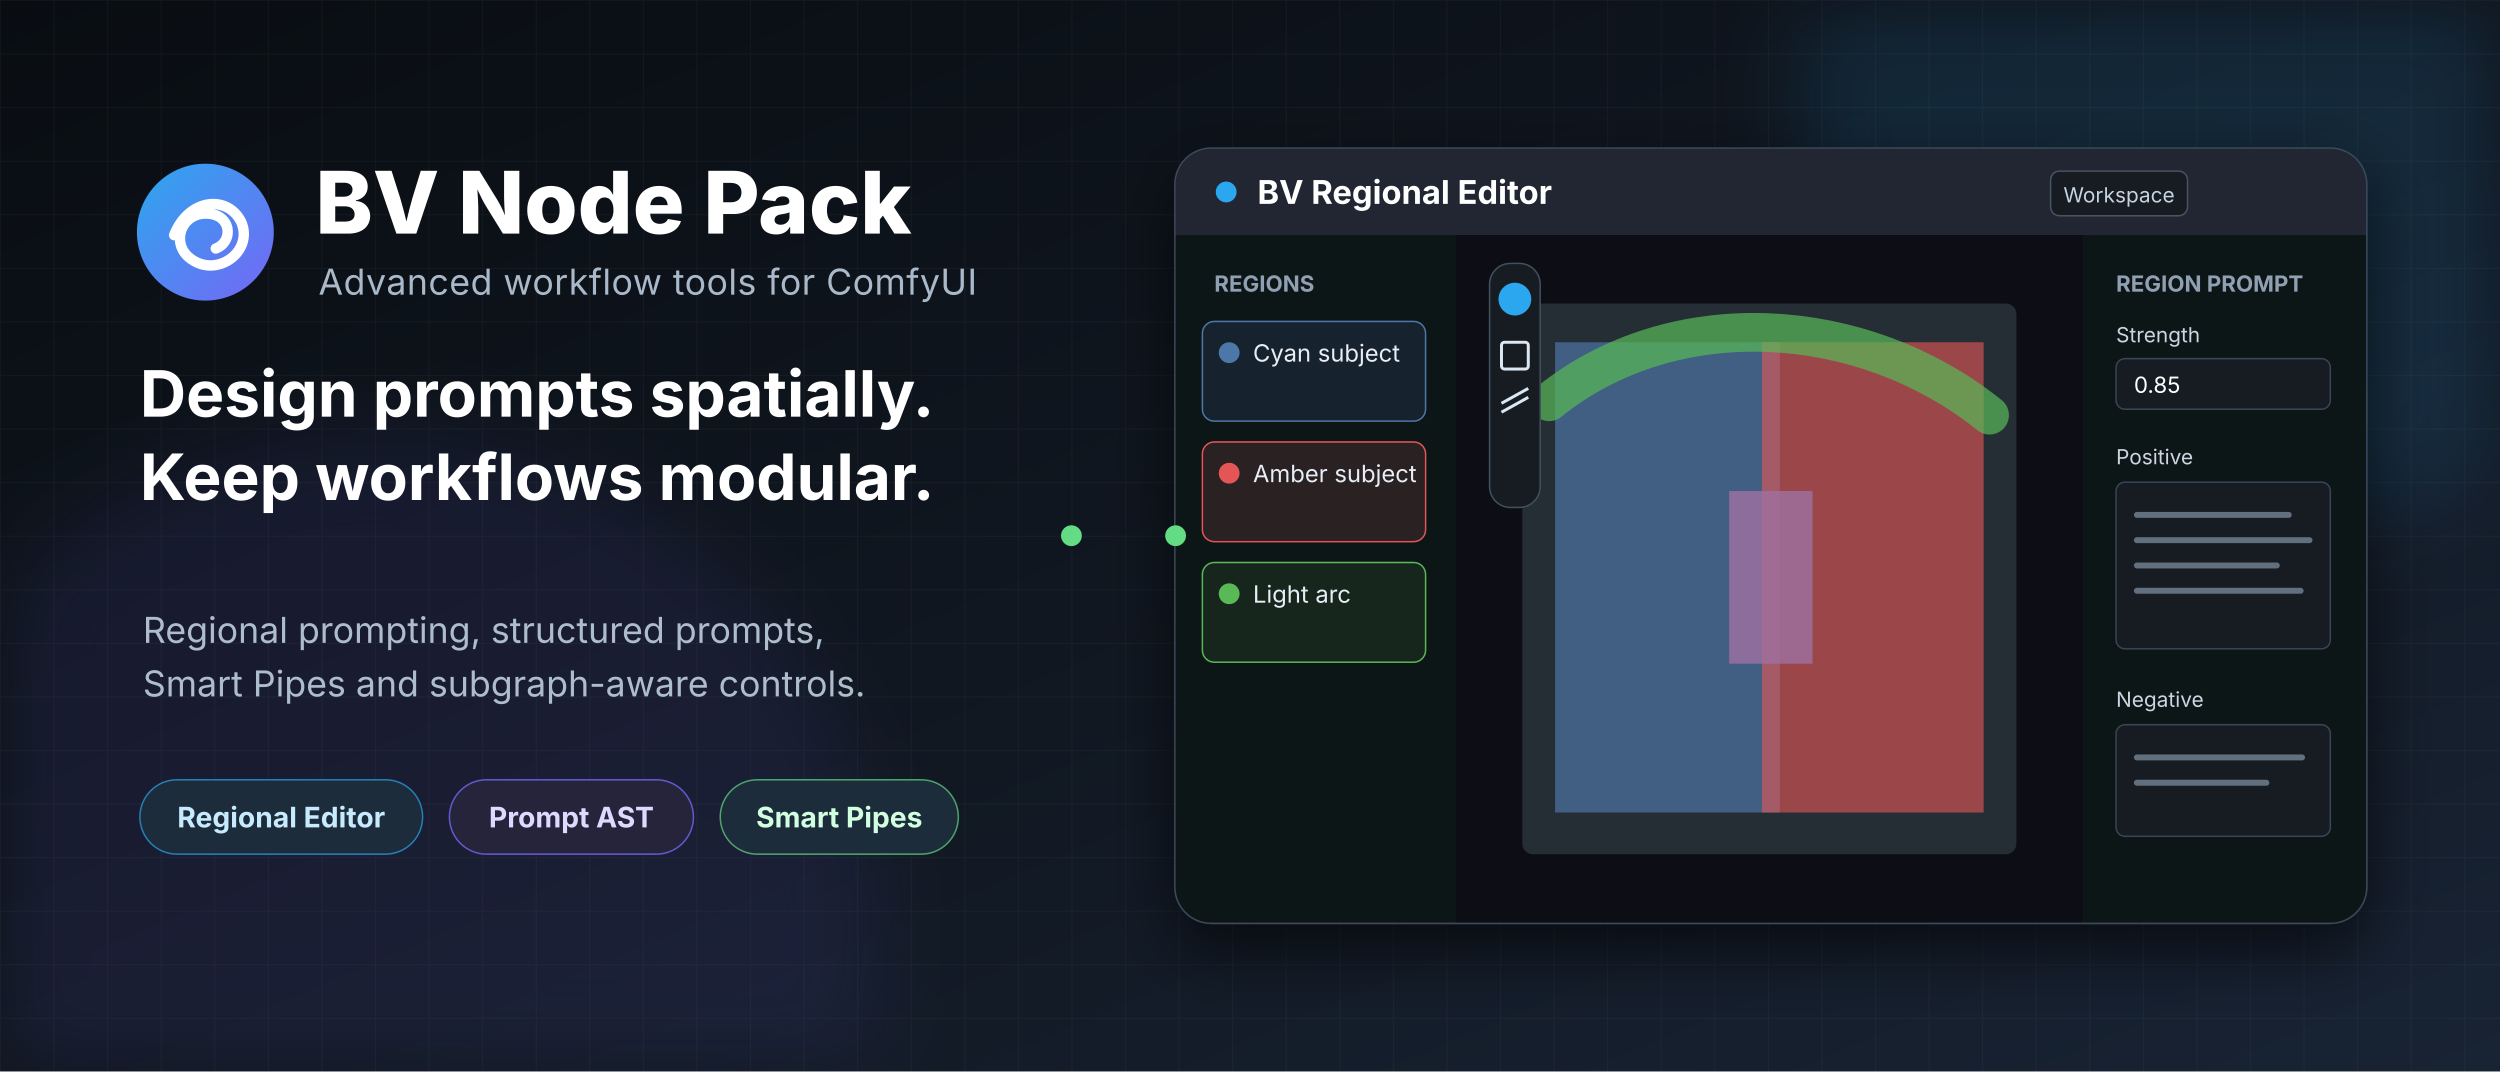
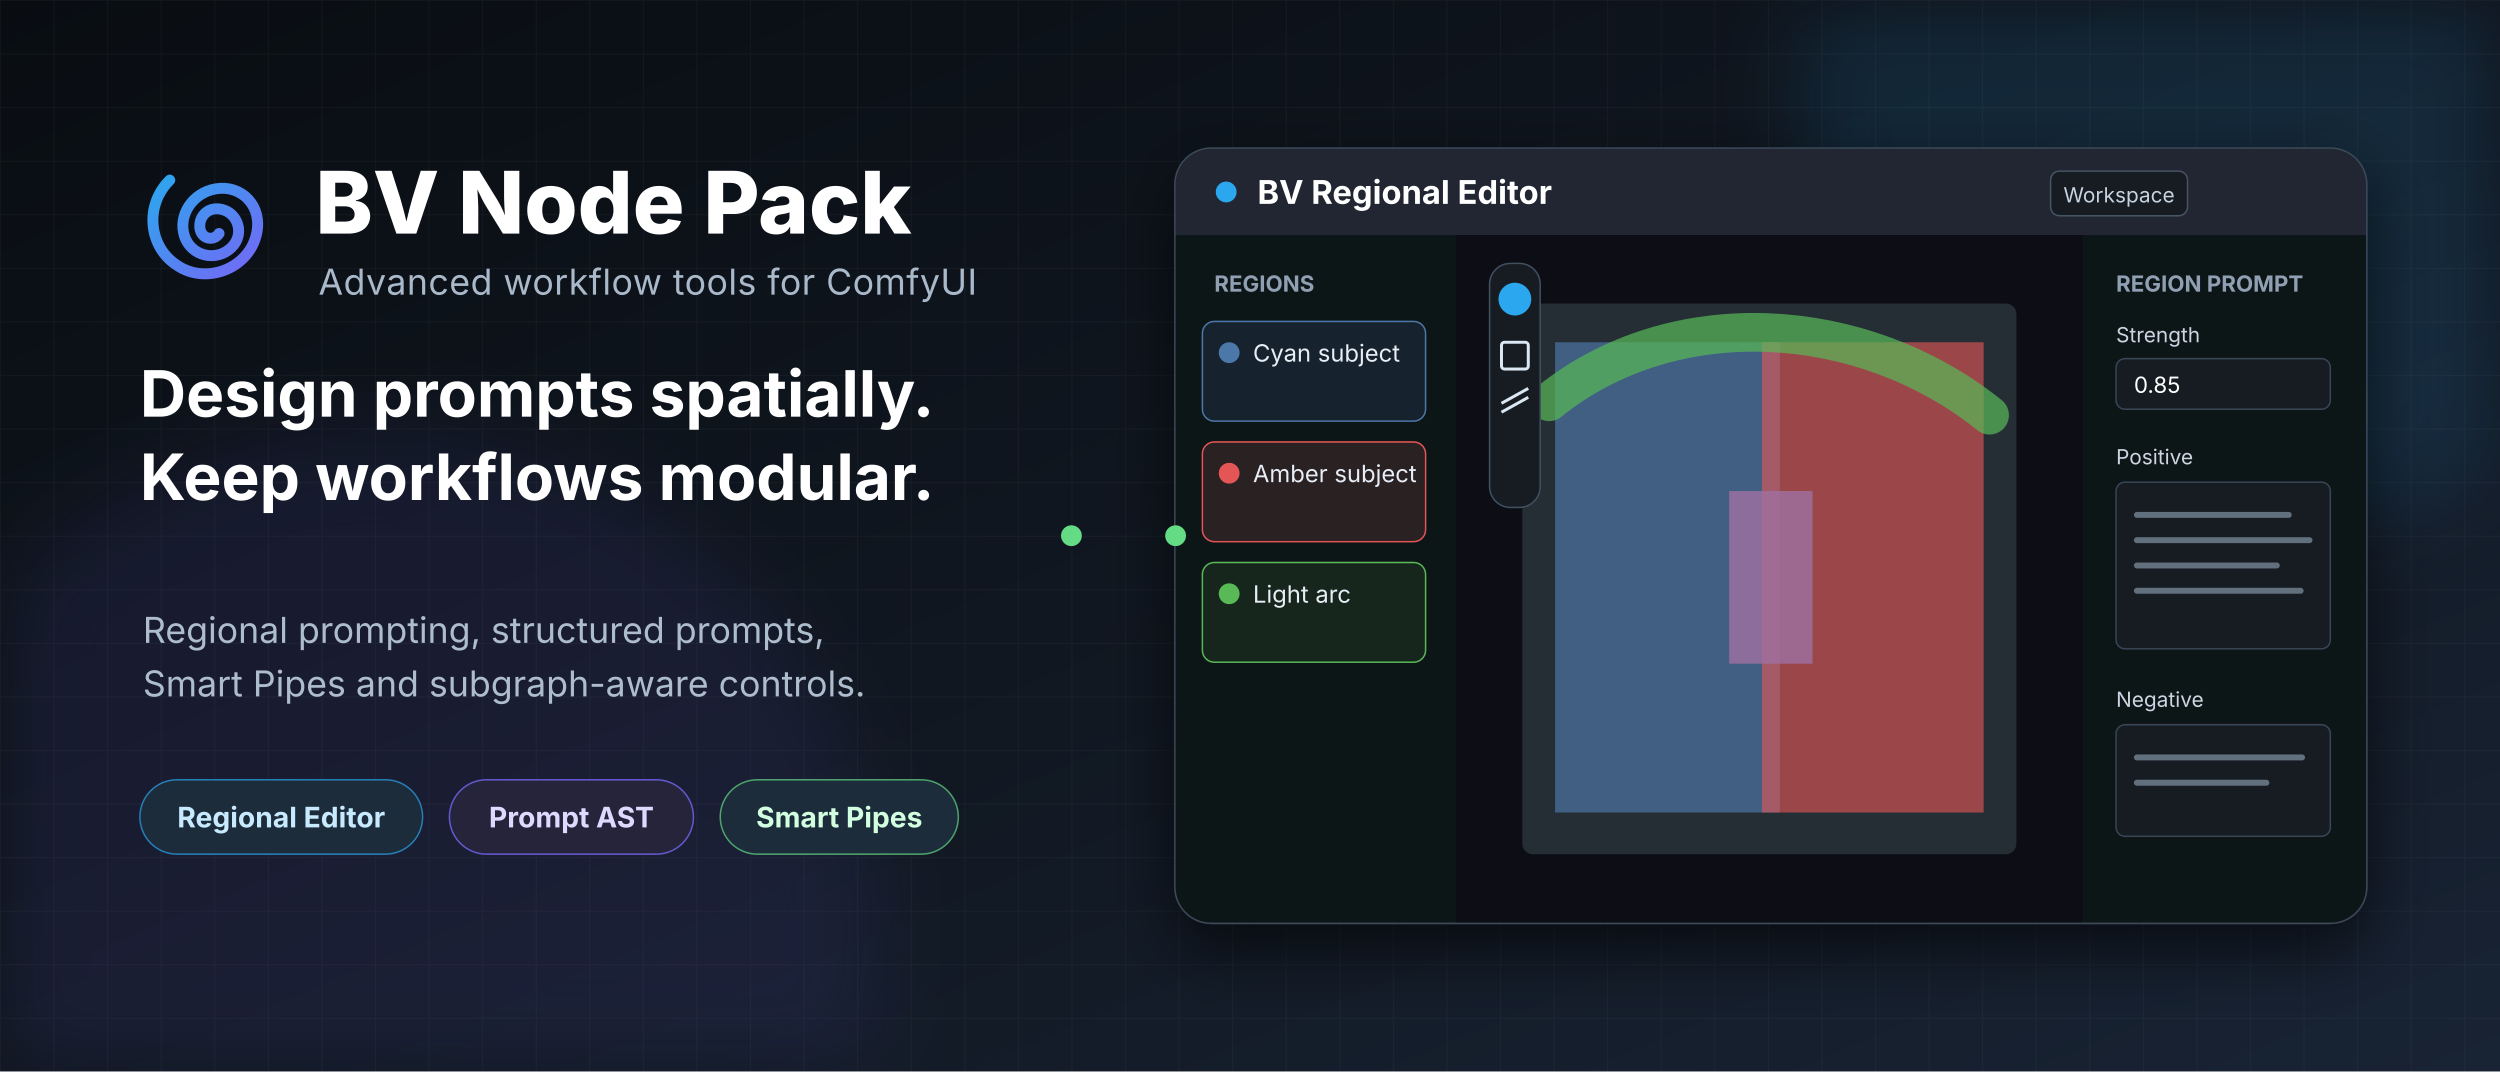
<svg xmlns="http://www.w3.org/2000/svg" width="1680" height="720" viewBox="0 0 1680 720" role="img" aria-labelledby="title desc">
  <defs>
    <linearGradient id="bg" x1="0" y1="0" x2="1" y2="1">
      <stop stop-color="#090d12" />
      <stop offset=".55" stop-color="#111822" />
      <stop offset="1" stop-color="#182334" />
    </linearGradient>
    <linearGradient id="brand" x1="0" y1="0" x2="1" y2="1">
      <stop stop-color="#2ca7ee" />
      <stop offset="1" stop-color="#7567f5" />
    </linearGradient>
    <linearGradient id="cyan" x1="0" y1="0" x2="1" y2="0">
      <stop stop-color="#46b6ff" />
      <stop offset="1" stop-color="#4c78a8" />
    </linearGradient>
    <pattern id="grid" width="36" height="36" patternUnits="userSpaceOnUse">
      <path d="M36 0H0V36" fill="none" stroke="#fff" stroke-opacity=".045" />
    </pattern>
    <filter id="shadow" x="-20%" y="-20%" width="140%" height="160%">
      <feDropShadow dx="0" dy="18" stdDeviation="22" flood-color="#000" flood-opacity=".6" />
    </filter>
    <filter id="glow" x="-60%" y="-60%" width="220%" height="220%">
      <feGaussianBlur stdDeviation="28" />
    </filter>
    <clipPath id="editorClip">
      <rect x="790" y="100" width="800" height="520" rx="24" />
    </clipPath>
  </defs>
  <rect width="1680" height="720" fill="url(#bg)" />
  <rect width="1680" height="720" fill="url(#grid)" />
  <circle cx="250" cy="630" r="340" fill="#7567f5" opacity=".09" filter="url(#glow)" />
  <circle cx="1510" cy="60" r="300" fill="#2ca7ee" opacity=".12" filter="url(#glow)" />
  <g font-family="Inter,Segoe UI,Arial,sans-serif">
    <g transform="translate(92 110)">
-       <circle cx="46" cy="46" r="46" fill="url(#brand)" />
-       <path d="M25 48c10-25 36-27 45-9 9 20-17 39-35 24-13-11-4-33 16-29 13 3 13 19 2 23" fill="none" stroke="#fff" stroke-width="7" stroke-linecap="round" />
+       <path d="M24 12C5 31 9 61 29 74C49 88 78 78 86 56C94 34 79 17 61 18C43 19 31 35 34 50C37 66 55 72 67 63C79 54 75 38 64 34C53 30 45 38 46 47C47 55 56 57 60 51" transform="scale(.92)" fill="none" stroke="url(#brand)" stroke-width="8" stroke-linecap="round" stroke-linejoin="round" />
      <text x="120" y="47" fill="#fff" font-size="58" font-weight="760">BV Node Pack</text>
      <text x="122" y="88" fill="#aab9ca" font-size="24" letter-spacing=".3">Advanced workflow tools for ComfyUI</text>
    </g>
    <g transform="translate(94 280)">
      <text fill="#fff" font-size="43" font-weight="700">
        <tspan x="0" y="0">Design prompts spatially.</tspan>
        <tspan x="0" y="56">Keep workflows modular.</tspan>
      </text>
      <text x="2" y="152" fill="#aebdcd" font-size="24">Regional prompting, structured prompts,</text>
      <text x="2" y="188" fill="#aebdcd" font-size="24">Smart Pipes and subgraph-aware controls.</text>
      <g transform="translate(0 244)" font-size="19" font-weight="650">
        <rect width="190" height="50" rx="25" fill="#1c2c3b" stroke="#2ca7ee" stroke-opacity=".7" />
        <text x="95" y="32" text-anchor="middle" fill="#c8eaff">Regional Editor</text>
        <rect x="208" width="164" height="50" rx="25" fill="#26243b" stroke="#7567f5" stroke-opacity=".8" />
        <text x="290" y="32" text-anchor="middle" fill="#ded9ff">Prompt AST</text>
        <rect x="390" width="160" height="50" rx="25" fill="#1c2c3b" stroke="#64dc85" stroke-opacity=".7" />
        <text x="470" y="32" text-anchor="middle" fill="#d2ffe0">Smart Pipes</text>
      </g>
    </g>
    <g filter="url(#shadow)">
      <rect x="790" y="100" width="800" height="520" rx="24" fill="#13181f" stroke="#3b4858" stroke-width="2" />
      <g clip-path="url(#editorClip)">
        <rect x="790" y="100" width="800" height="58" fill="#202730" />
        <circle cx="824" cy="129" r="7" fill="#2ca7ee" />
        <text x="845" y="137" fill="#fff" font-size="22" font-weight="700">BV Regional Editor</text>
        <rect x="1378" y="115" width="92" height="30" rx="6" fill="#151b22" stroke="#465464" />
        <text x="1424" y="136" fill="#c7d3df" font-size="14" text-anchor="middle">Workspace</text>
        <rect x="790" y="158" width="188" height="462" fill="#101419" />
        <text x="816" y="196" fill="#8fa0b2" font-size="15" font-weight="700">REGIONS</text>
        <rect x="808" y="216" width="150" height="67" rx="8" fill="#19232d" stroke="#4c78a8" />
        <circle cx="826" cy="237" r="7" fill="#4c78a8" />
        <text x="842" y="243" fill="#e7eef6" font-size="16">Cyan subject</text>
        <rect x="808" y="297" width="150" height="67" rx="8" fill="#2a2023" stroke="#e45756" />
        <circle cx="826" cy="318" r="7" fill="#e45756" />
        <text x="842" y="324" fill="#e7eef6" font-size="16">Amber subject</text>
        <rect x="808" y="378" width="150" height="67" rx="8" fill="#17271d" stroke="#59b957" />
        <circle cx="826" cy="399" r="7" fill="#59b957" />
        <text x="842" y="405" fill="#e7eef6" font-size="16">Light arc</text>
        <rect x="978" y="158" width="422" height="462" fill="#0b0f14" />
        <rect x="1023" y="204" width="332" height="370" rx="7" fill="#252d36" />
        <rect x="1045" y="230" width="151" height="316" fill="#4c78a8" opacity=".67" />
        <rect x="1184" y="230" width="149" height="316" fill="#e45756" opacity=".62" />
        <rect x="1162" y="330" width="56" height="116" fill="#9f70a0" opacity=".82" />
        <path d="M1041 270C1124 203 1251 210 1337 279" fill="none" stroke="#59b957" stroke-width="26" stroke-linecap="round" opacity=".7" />
        <rect x="1001" y="177" width="34" height="164" rx="14" fill="#171d24" stroke="#425061" />
        <circle cx="1018" cy="201" r="11" fill="#2ca7ee" />
        <rect x="1009" y="230" width="18" height="18" rx="2" fill="none" stroke="#dbe7f2" stroke-width="2" />
        <path d="M1009 271l18-10M1009 277l18-10" stroke="#dbe7f2" stroke-width="2" />
        <rect x="1400" y="158" width="190" height="462" fill="#101419" />
        <text x="1422" y="196" fill="#8fa0b2" font-size="15" font-weight="700">REGION PROMPT</text>
        <text x="1422" y="230" fill="#cbd6e1" font-size="14">Strength</text>
        <rect x="1422" y="241" width="144" height="34" rx="6" fill="#171d24" stroke="#384655" />
        <text x="1434" y="264" fill="#fff" font-size="15">0.85</text>
        <text x="1422" y="312" fill="#cbd6e1" font-size="14">Positive</text>
        <rect x="1422" y="324" width="144" height="112" rx="6" fill="#171d24" stroke="#384655" />
        <path d="M1436 346h102M1436 363h116M1436 380h94M1436 397h110" stroke="#8292a4" stroke-width="4" stroke-linecap="round" opacity=".7" />
        <text x="1422" y="475" fill="#cbd6e1" font-size="14">Negative</text>
        <rect x="1422" y="487" width="144" height="75" rx="6" fill="#171d24" stroke="#384655" />
        <path d="M1436 509h111M1436 526h87" stroke="#8292a4" stroke-width="4" stroke-linecap="round" opacity=".7" />
      </g>
    </g>
    <path d="M720 360C750 360 758 360 790 360" fill="none" stroke="url(#cyan)" stroke-width="5" opacity=".9" />
    <circle cx="720" cy="360" r="7" fill="#64dc85" />
    <circle cx="790" cy="360" r="7" fill="#64dc85" />
  </g>
</svg>
